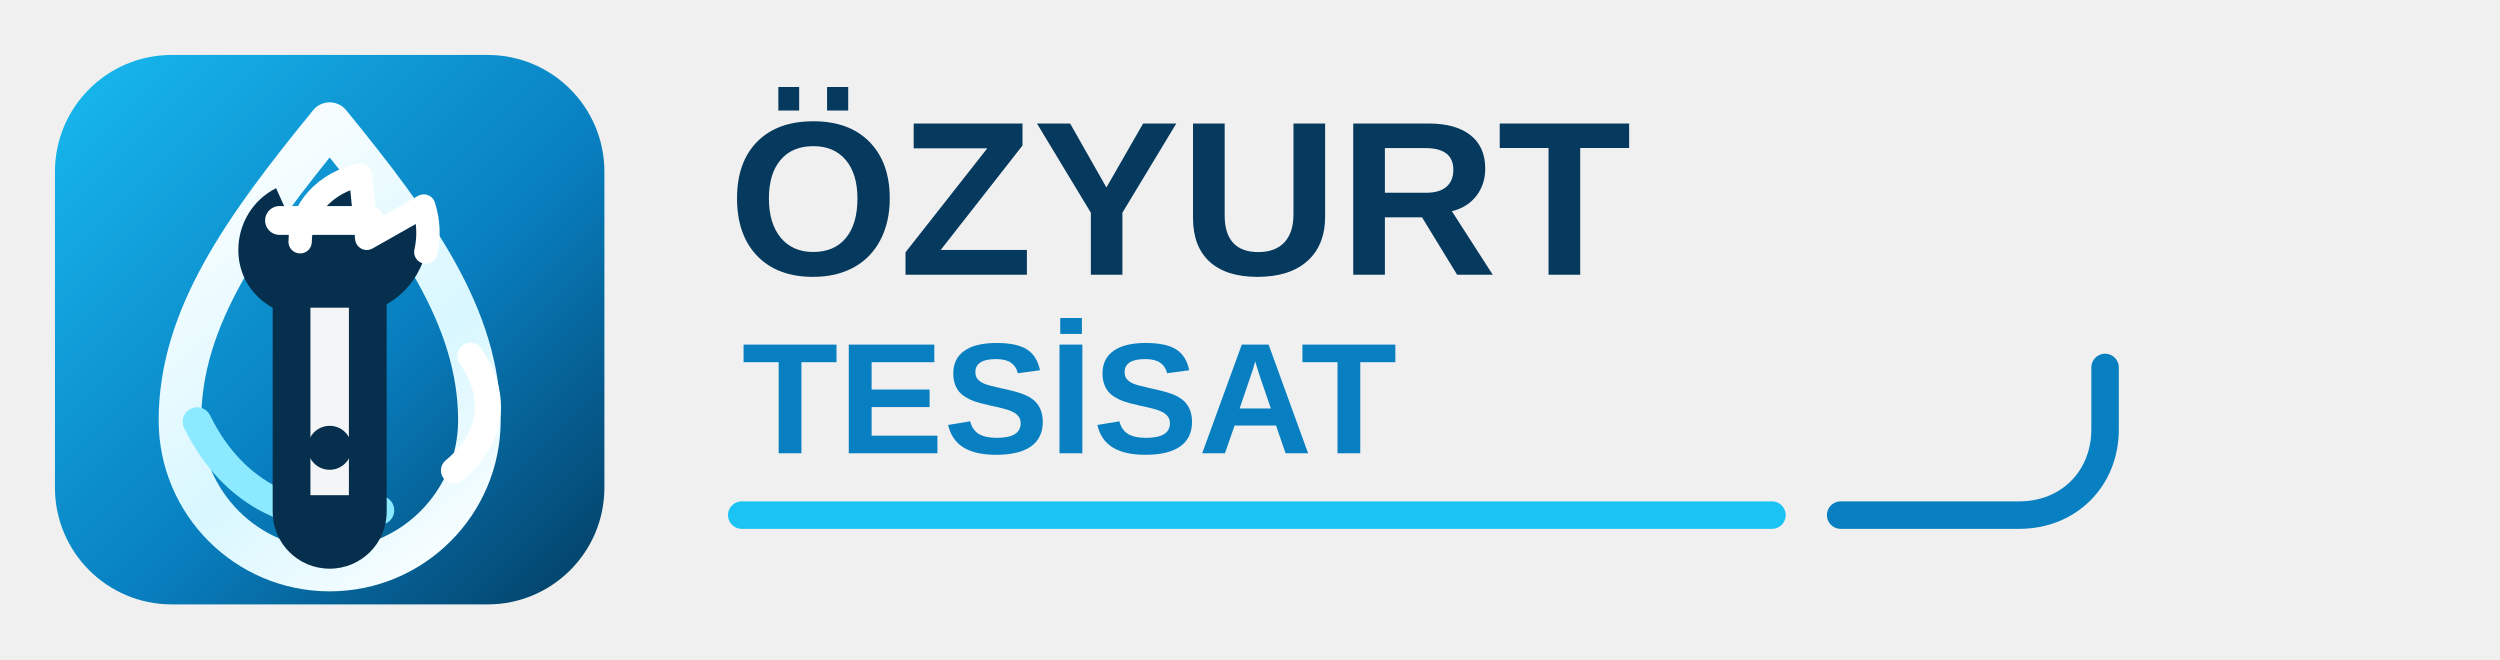
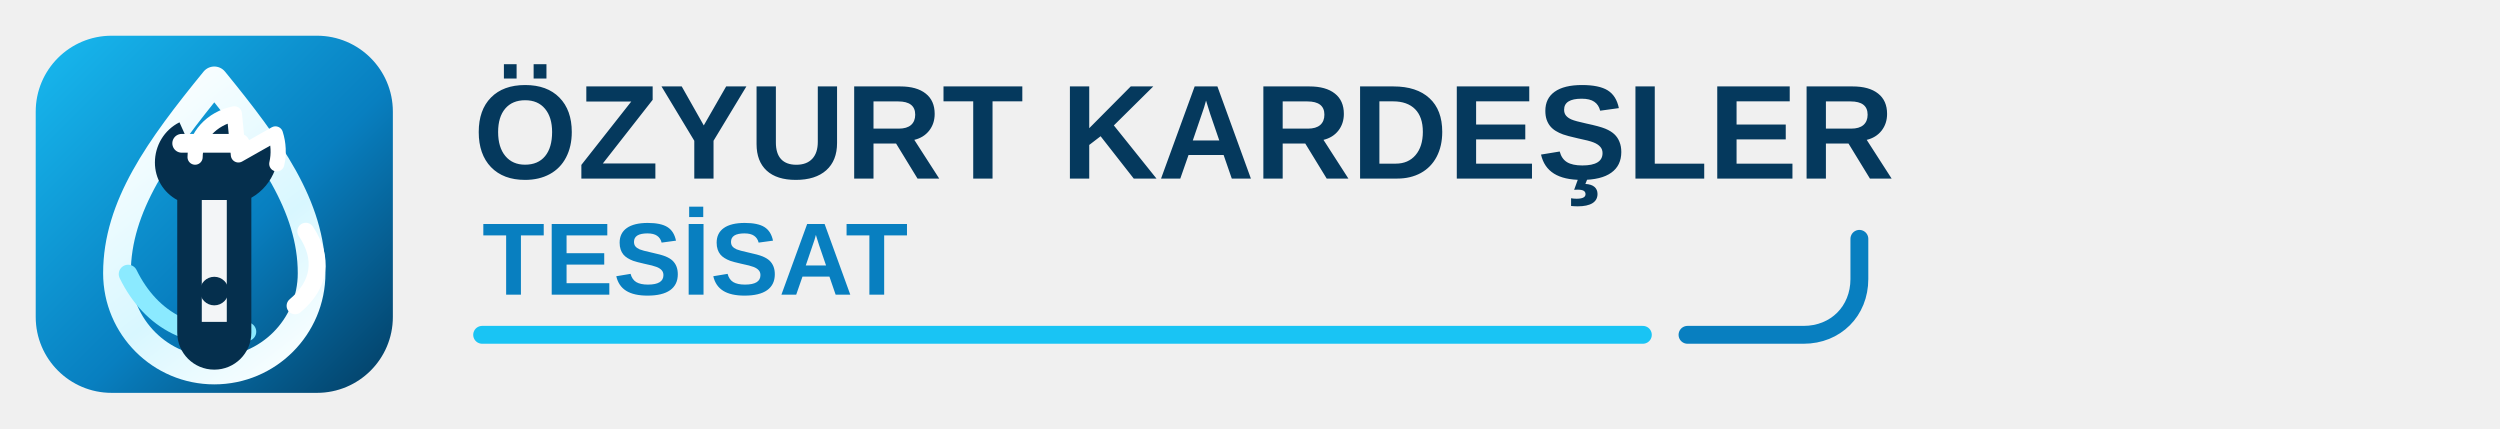
- <svg xmlns="http://www.w3.org/2000/svg" viewBox="0 0 364 96" role="img" aria-labelledby="title desc">
+ <svg xmlns="http://www.w3.org/2000/svg" viewBox="0 0 560 96" role="img" aria-labelledby="title desc">
  <defs>
    <linearGradient id="badgeFill" x1="9" y1="8" x2="89" y2="88" gradientUnits="userSpaceOnUse">
      <stop stop-color="#18b9ef" />
      <stop offset="0.56" stop-color="#087fc0" />
      <stop offset="1" stop-color="#033c61" />
    </linearGradient>
    <linearGradient id="waterStroke" x1="24" y1="22" x2="72" y2="84" gradientUnits="userSpaceOnUse">
      <stop stop-color="#ffffff" />
      <stop offset="0.58" stop-color="#d8f7ff" />
      <stop offset="1" stop-color="#ffffff" />
    </linearGradient>
  </defs>
  <g>
    <rect x="8" y="8" width="80" height="80" rx="17" fill="url(#badgeFill)" />
    <path d="M48 18c12.4 15.2 21.8 28.2 21.8 43.2A21.8 21.8 0 0 1 26.2 61.2C26.2 46.2 35.6 33.2 48 18Z" fill="none" stroke="url(#waterStroke)" stroke-width="6.2" stroke-linecap="round" stroke-linejoin="round" />
    <path d="M28.7 61.4c5.2 10.6 14.8 15.6 26.6 12.9" fill="none" stroke="#8beaff" stroke-width="4.2" stroke-linecap="round" />
    <path d="M43.7 35.2c0-4.6 3.7-8.7 8.8-9.7l.9 9.2 8.3-4.7c1.8 5.3-.3 11.4-5.4 14.3v30.2c0 4.6-3.7 8.3-8.3 8.3s-8.3-3.7-8.3-8.3V44.8c-3.1-1.7-5-4.8-5-8.4 0-3.8 2.1-7.3 5.5-9l3.5 7.8Z" fill="#052f4d" />
    <path d="M45.2 44.8h5.6v27.3h-5.6z" fill="#ffffff" opacity="0.95" />
    <circle cx="48" cy="65.2" r="3.2" fill="#052f4d" />
    <path d="M43.7 35.2c0-4.6 3.7-8.7 8.8-9.7l.9 9.2 8.3-4.7c.7 2.2.8 4.5.3 6.7" fill="none" stroke="#ffffff" stroke-width="3.4" stroke-linecap="round" stroke-linejoin="round" />
    <path d="M40.7 32.1h13.1" fill="none" stroke="#ffffff" stroke-width="4.2" stroke-linecap="round" />
    <path d="M68.5 51.8c4.1 6.1 3.2 12-2.4 16.7" fill="none" stroke="#ffffff" stroke-width="3.8" stroke-linecap="round" />
  </g>
  <g font-family="Arial, Helvetica, sans-serif">
-     <text x="106" y="40" font-size="32" font-weight="900" fill="#05395d" letter-spacing="0">ÖZYURT</text>
+     <text x="106" y="40" font-size="30" font-weight="900" fill="#05395d" letter-spacing="0">ÖZYURT KARDEŞLER</text>
    <text x="108" y="66" font-size="23" font-weight="900" fill="#087fc0" letter-spacing="0">TESİSAT</text>
-     <path d="M108 75h150" stroke="#19c4f4" stroke-width="4" stroke-linecap="round" />
-     <path d="M268 75h26c7.2 0 12.5-5.3 12.5-12.5v-9" fill="none" stroke="#087fc0" stroke-width="4" stroke-linecap="round" />
+     <path d="M108 75h260" stroke="#19c4f4" stroke-width="4" stroke-linecap="round" />
+     <path d="M378 75h26c7.2 0 12.5-5.3 12.5-12.5v-9" fill="none" stroke="#087fc0" stroke-width="4" stroke-linecap="round" />
  </g>
</svg>
